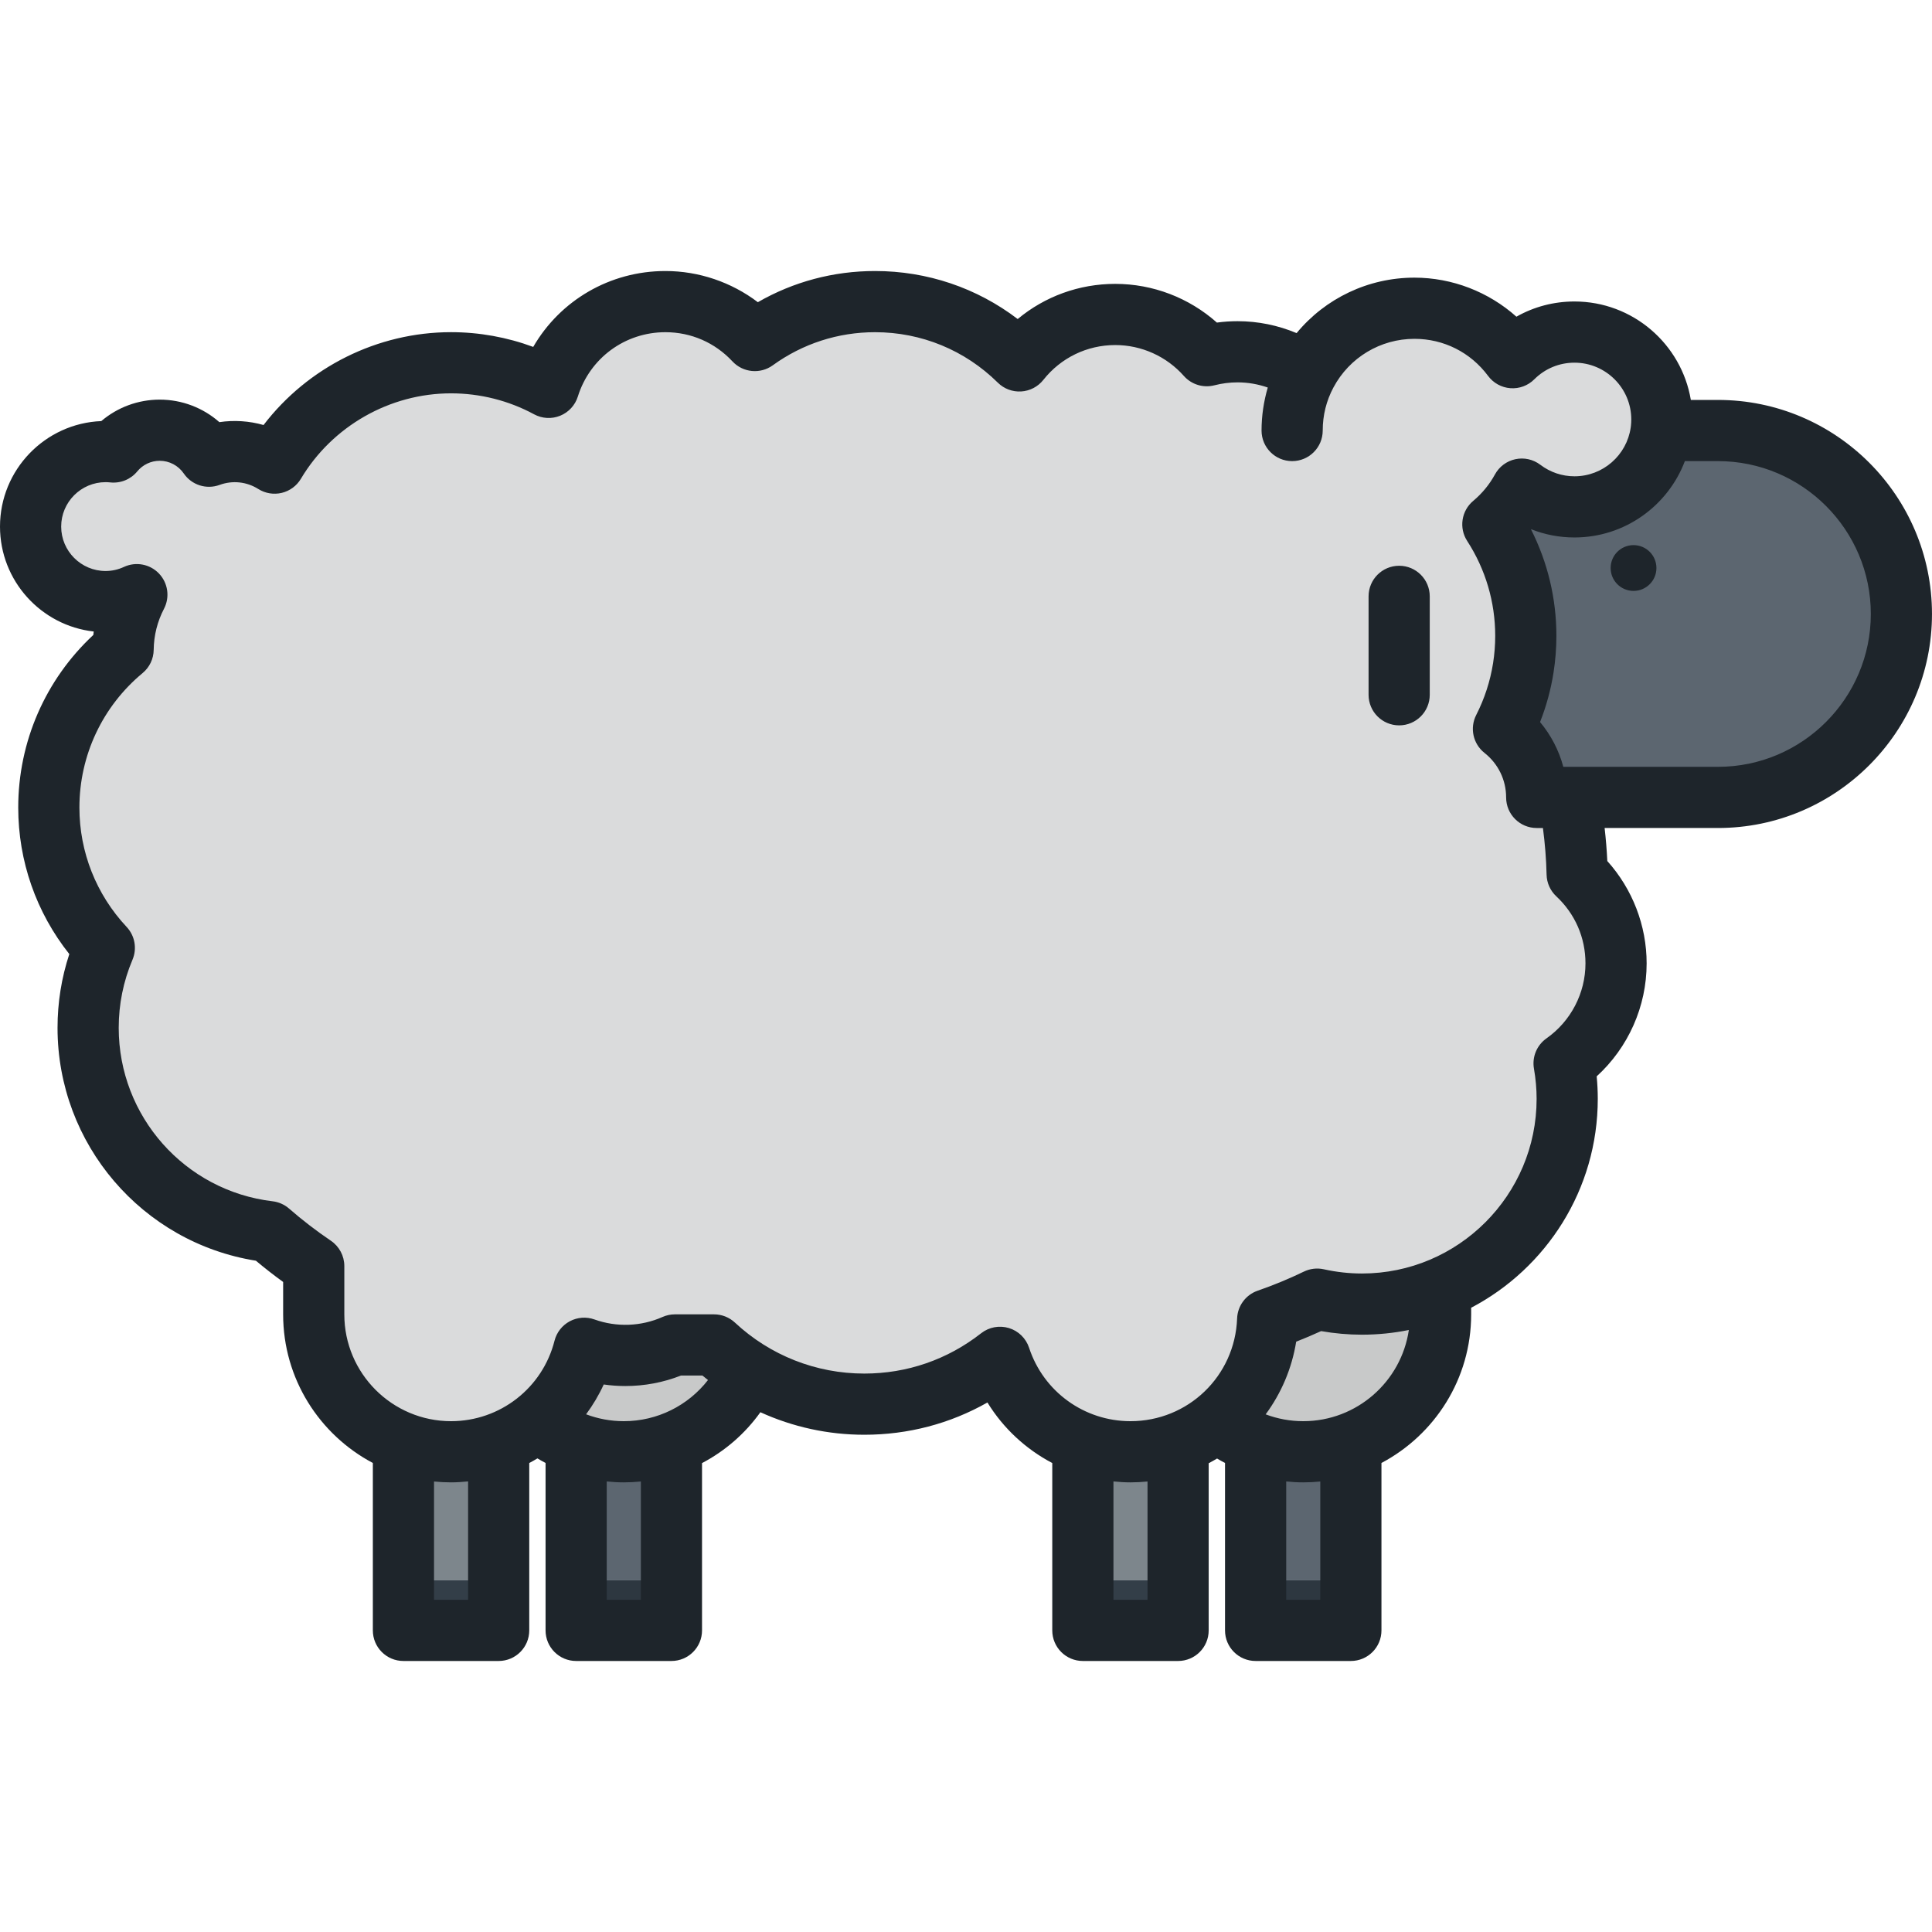
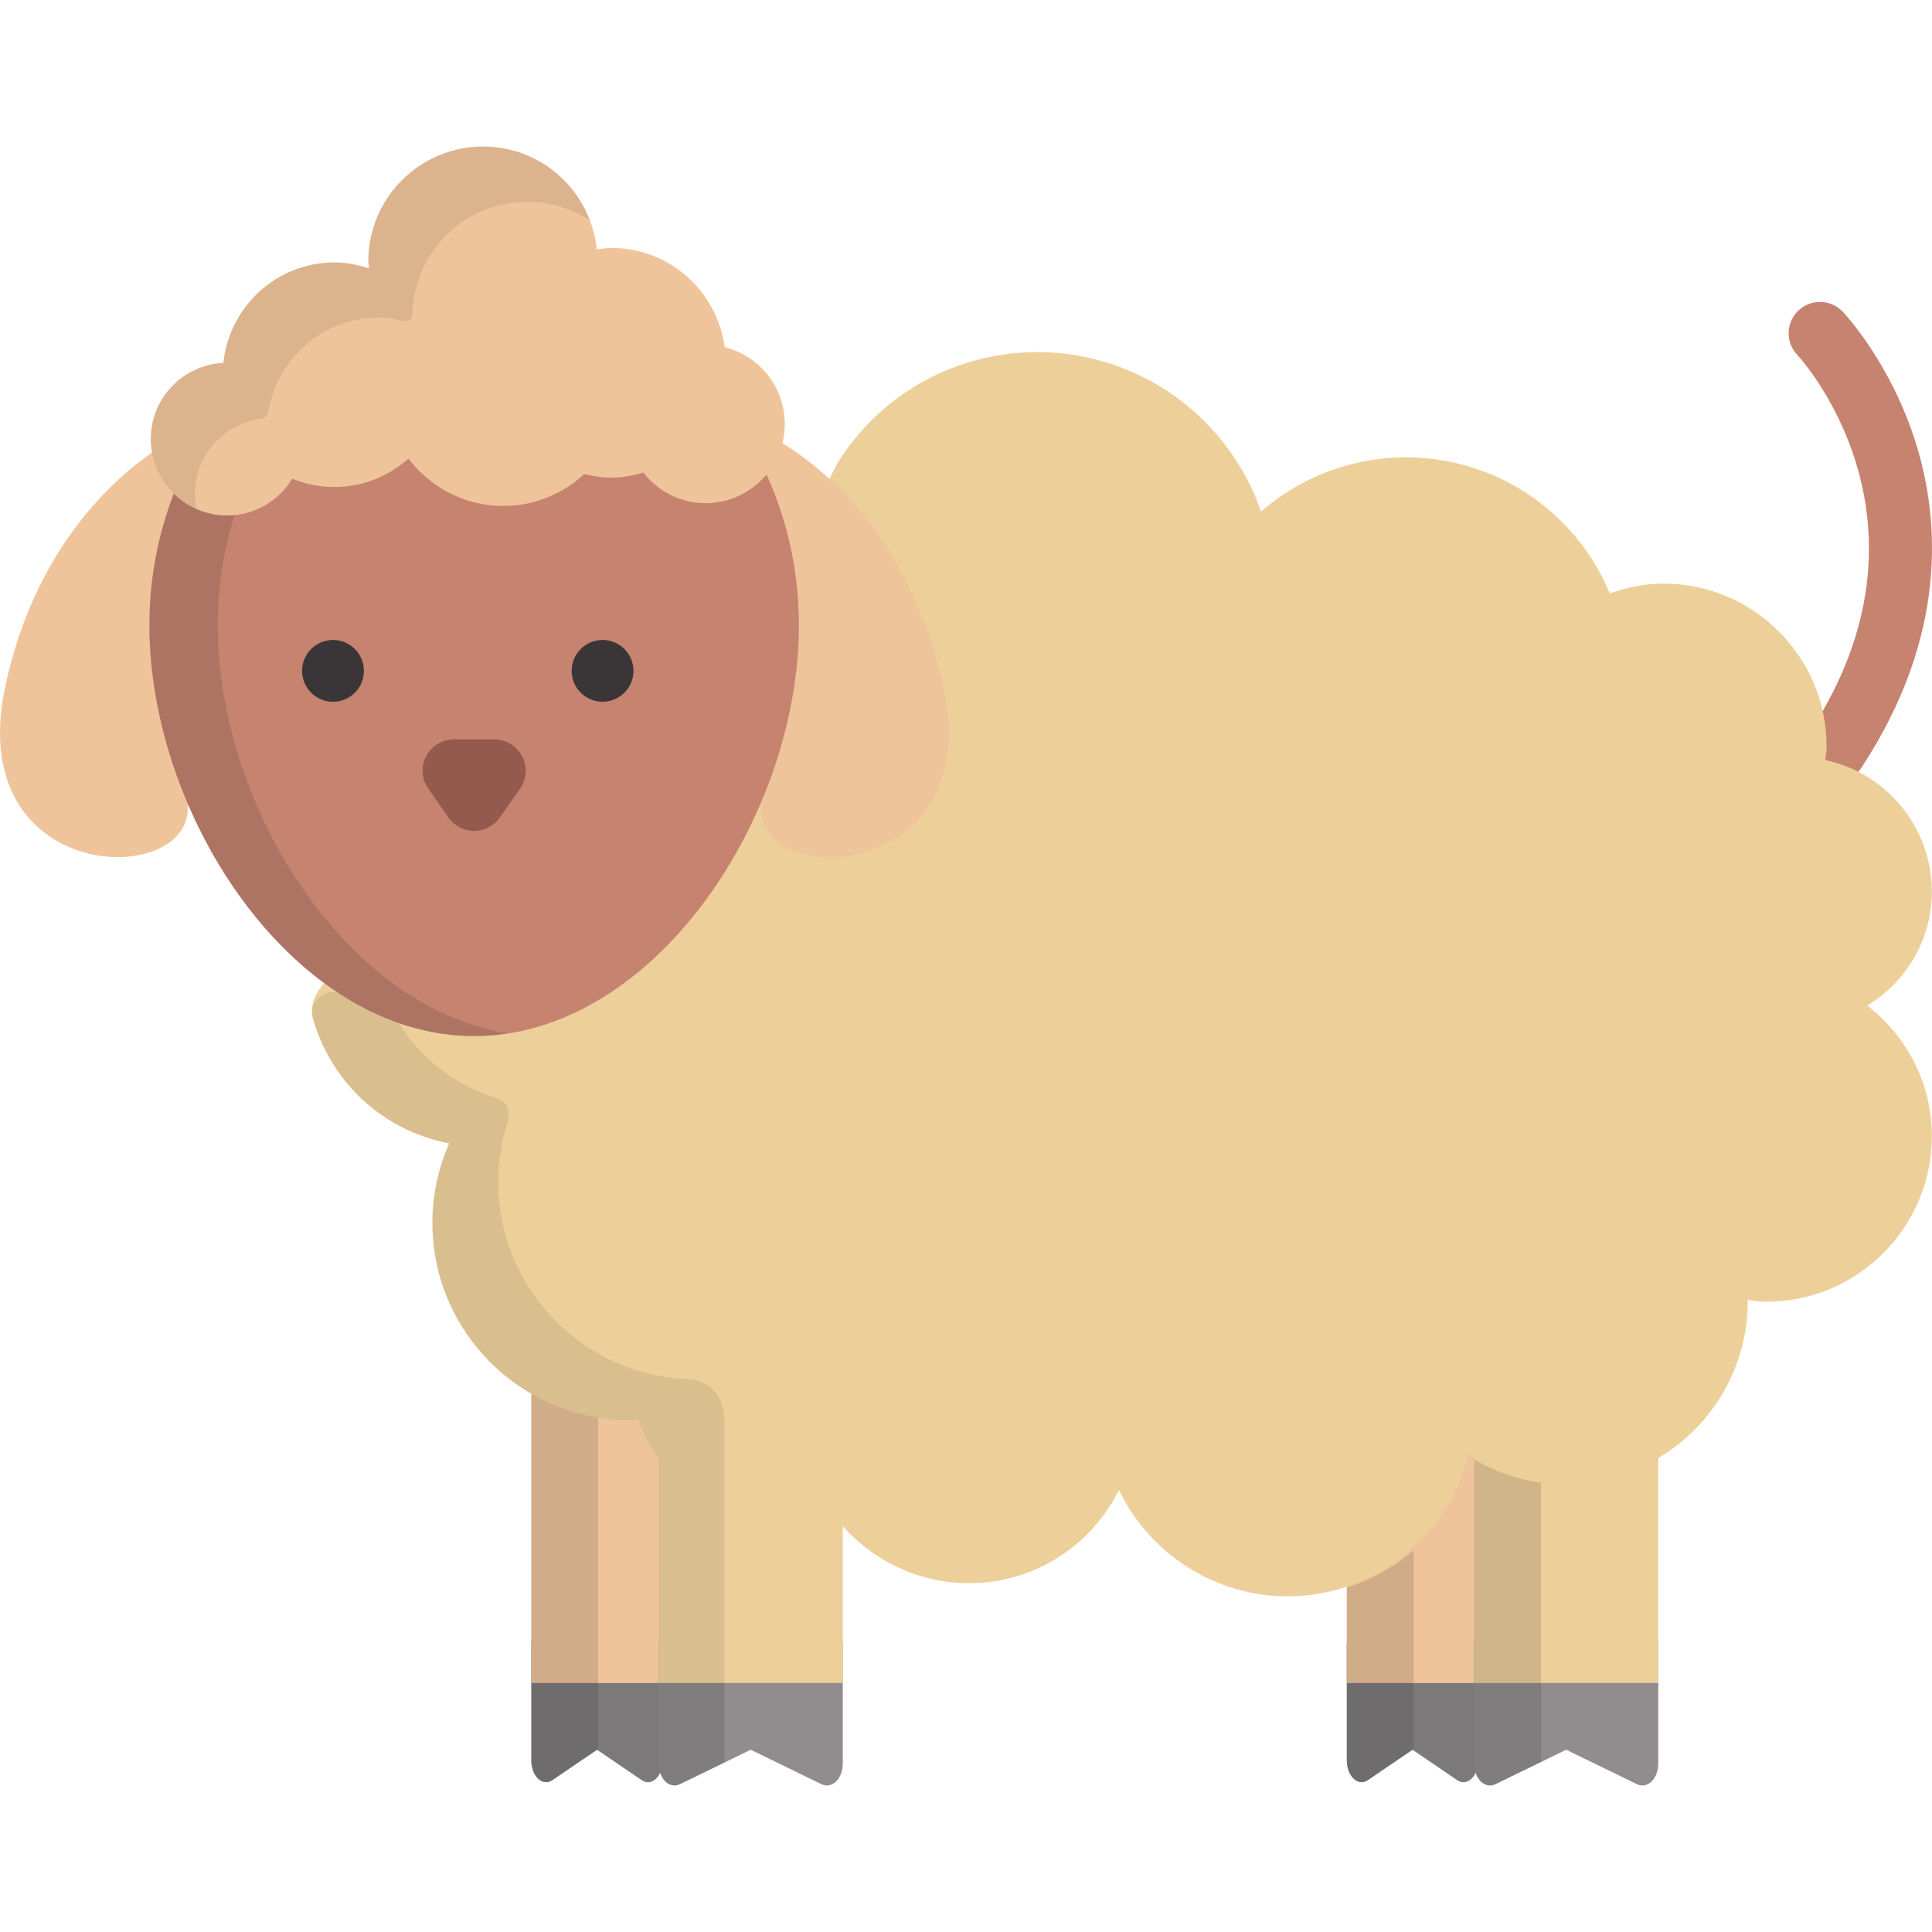
- <svg xmlns="http://www.w3.org/2000/svg" version="1.1" id="Layer_1" x="0px" y="0px" viewBox="0 0 512.001 512.001" style="enable-background:new 0 0 512.001 512.001;" xml:space="preserve">
-   <rect x="152.705" y="372.12" style="fill:#5C6670;" width="25.24" height="46.683" />
-   <rect x="152.705" y="418.802" style="fill:#2D3740;" width="25.24" height="10.03" />
-   <path style="fill:#C8C9C9;" d="M128.928,305.25c0-20.099,16.295-36.392,36.394-36.392c20.1,0,36.392,16.293,36.392,36.392v43.094  c0,20.1-16.292,36.392-36.392,36.392c-20.099,0-36.394-16.292-36.394-36.392V305.25z" />
-   <rect x="332.755" y="372.12" style="fill:#5C6670;" width="25.24" height="46.683" />
-   <rect x="332.755" y="418.802" style="fill:#2D3740;" width="25.24" height="10.03" />
-   <path style="fill:#C8C9C9;" d="M308.985,305.25c0-20.099,16.294-36.392,36.394-36.392s36.392,16.293,36.392,36.392v43.094  c0,20.1-16.292,36.392-36.392,36.392s-36.394-16.292-36.394-36.392V305.25z" />
-   <rect x="106.919" y="372.12" style="fill:#7D868C;" width="25.239" height="46.683" />
-   <rect x="106.919" y="418.802" style="fill:#333E48;" width="25.239" height="10.03" />
-   <path style="fill:#DADBDC;" d="M83.142,305.25c0-20.099,16.292-36.392,36.392-36.392s36.393,16.293,36.393,36.392v43.094  c0,20.1-16.293,36.392-36.393,36.392s-36.392-16.292-36.392-36.392C83.142,348.344,83.142,305.25,83.142,305.25z" />
-   <rect x="286.969" y="372.12" style="fill:#7D868C;" width="25.24" height="46.683" />
-   <rect x="286.969" y="418.802" style="fill:#333E48;" width="25.24" height="10.03" />
+ <svg xmlns="http://www.w3.org/2000/svg" version="1.1" id="Layer_1" x="0px" y="0px" viewBox="0 0 512 512" style="enable-background:new 0 0 512 512;" xml:space="preserve">
+   <path style="fill:#7C797B;" d="M387.827,430.187h-26.982c-2.173,0-3.933,2.585-3.933,5.773v30.566c0,1.969,0.683,3.807,1.817,4.867  c1.131,1.06,2.554,1.201,3.772,0.371l11.837-8.06l11.834,8.06c0.527,0.358,1.091,0.535,1.656,0.535c0.74,0,1.473-0.305,2.116-0.906  c1.132-1.06,1.818-2.897,1.818-4.867V435.96C391.76,432.772,389.999,430.187,387.827,430.187z" />
+   <path style="fill:#EFC49A;" d="M391.76,446.02v-65.269c-0.488-0.295-1.019-0.514-1.501-0.824  c-4.167,16.813-16.944,30.137-33.346,35.243v30.851H391.76z" />
+   <path style="opacity:0.15;fill:#231F20;enable-background:new    ;" d="M356.912,420.707v15.253v10.06v20.506  c0,1.969,0.683,3.807,1.817,4.867c1.131,1.06,2.554,1.201,3.772,0.371l11.837-8.06l0.299,0.204v-17.885v-15.833v-19.364  C369.528,415.24,363.522,418.65,356.912,420.707z" />
+   <path style="fill:#7C797B;" d="M171.72,430.187h-26.99c-2.173,0-3.936,2.585-3.936,5.773v30.566c0,1.969,0.686,3.807,1.819,4.867  c1.132,1.06,2.554,1.201,3.773,0.371l11.839-8.06l11.84,8.06c0.527,0.358,1.091,0.535,1.656,0.535c0.738,0,1.474-0.305,2.117-0.906  c1.133-1.06,1.819-2.897,1.819-4.867V435.96C175.655,432.772,173.892,430.187,171.72,430.187z" />
+   <path style="fill:#EFC49A;" d="M175.655,446.02v-62.832c-2.247-3.119-4.095-6.567-5.368-10.278c-0.77,0.034-1.53,0.116-2.304,0.116  c-9.969,0-19.258-2.843-27.19-7.688v31.665v49.019h34.862V446.02z" />
+   <path style="opacity:0.15;fill:#231F20;enable-background:new    ;" d="M140.794,368.659v28.342v38.959v10.06v20.506  c0,1.969,0.686,3.807,1.819,4.867c1.132,1.06,2.554,1.201,3.773,0.371l11.839-8.06l0.292,0.199v-17.882v-15.833v-33.186v-21.526  C152.13,374.286,146.153,371.931,140.794,368.659z" />
+   <path style="fill:#918D8F;" d="M435.245,430.187h-40.381c-2.327,0-4.211,2.585-4.211,5.773v31.436c0,1.873,0.665,3.632,1.782,4.716  c1.117,1.081,2.549,1.351,3.836,0.726l18.785-9.135l18.783,9.135c0.459,0.224,0.935,0.331,1.407,0.331  c0.861,0,1.711-0.361,2.431-1.057c1.117-1.083,1.782-2.842,1.782-4.716V435.96C439.458,432.772,437.572,430.187,435.245,430.187z" />
+   <path style="opacity:0.15;fill:#231F20;enable-background:new    ;" d="M396.27,472.837l12.105-5.886v-36.764h-13.511  c-2.327,0-4.211,2.585-4.211,5.773v31.436c0,1.873,0.665,3.632,1.782,4.716C393.551,473.192,394.983,473.462,396.27,472.837z" />
+   <path style="fill:#918D8F;" d="M219.132,430.187h-40.374c-2.326,0-4.21,2.585-4.21,5.773v31.436c0,1.873,0.665,3.632,1.781,4.716  c1.117,1.081,2.549,1.351,3.837,0.726l18.78-9.135l18.779,9.135c0.459,0.224,0.935,0.331,1.408,0.331  c0.858,0,1.709-0.361,2.429-1.057c1.117-1.083,1.781-2.842,1.781-4.716V435.96C223.343,432.772,221.458,430.187,219.132,430.187z" />
+   <g style="opacity:0.15;">
+     <path style="fill:#231F20;" d="M191.993,435.96c0-3.188,1.884-5.773,4.21-5.773h-17.446c-2.326,0-4.21,2.585-4.21,5.773v31.436   c0,1.873,0.665,3.632,1.781,4.716c1.117,1.081,2.549,1.351,3.837,0.726l11.829-5.753V435.96H191.993z" />
+   </g>
+   <path style="fill:#C6836F;" d="M486.279,207.301c-1.568,0-3.155-0.443-4.561-1.37c-3.833-2.522-4.893-7.675-2.37-11.506  c37.379-56.77-2.644-99.947-3.053-100.375c-3.162-3.324-3.033-8.582,0.292-11.746c3.323-3.161,8.582-3.031,11.745,0.292  c0.517,0.545,12.765,13.583,19.438,34.987c6.167,19.778,8.65,50.75-14.546,85.978C491.628,205.987,488.98,207.301,486.279,207.301z" />
+   <path style="fill:#EDCF9A;" d="M494.831,266.494c10.722-6.545,17.123-17.862,17.123-30.27c0-16.73-11.877-31.361-28.243-34.785  c0.039-0.459,0.1-0.908,0.164-1.376c0.1-0.735,0.195-1.431,0.195-2.177c0-23.834-19.39-43.223-43.222-43.223  c-4.627,0-9.288,0.85-14.248,2.596l0,0c-9.127-21.905-30.348-36.06-54.066-36.06c-14.062,0-27.681,5.103-38.348,14.37  c-8.745-25.272-32.558-42.252-59.253-42.252c-21.704,0-41.544,11.033-53.075,29.514c-0.179,0.288-0.327,0.587-0.447,0.894  l-29.416,58.799l-52.683,54.829c0,0-61.43,14.356-56.376,32.654c0.081,0.292,0.175,0.577,0.279,0.856  c5.104,16.598,18.745,28.88,35.831,32.139c-2.954,6.699-4.453,13.786-4.453,21.062c0,28.83,23.455,52.285,52.285,52.285  c0.457,0,0.909-0.027,1.454-0.065c0.286-0.019,0.573-0.039,0.85-0.052h0.001c1.228,3.582,3.034,7.039,5.367,10.278l0.001,59.509  h48.796V404.41c8.469,9.631,20.666,15.155,33.461,15.155c16.853,0,32.079-9.466,39.737-24.704l0,0  c8.19,17.127,25.704,28.192,44.62,28.192c22.774,0,42.507-15.456,47.988-37.589c0.032,0.022,0.066,0.042,0.102,0.064  c0.21,0.13,0.441,0.254,0.718,0.392c0.234,0.12,0.467,0.24,0.681,0.368v59.732h48.807v-59.64  c14.568-8.602,23.65-24.413,23.701-41.264c0-0.136-0.004-0.272-0.016-0.408c-0.004-0.08-0.011-0.152-0.011-0.223  c0.483,0.053,0.96,0.117,1.443,0.184c1.117,0.151,2.271,0.307,3.459,0.307c24.217,0,43.919-19.702,43.919-43.919  C511.955,287.541,505.713,274.943,494.831,266.494z" />
  <g>
-     <path style="fill:#DADBDC;" d="M263.198,305.25c0-20.099,16.294-36.392,36.394-36.392c20.099,0,36.393,16.293,36.393,36.392v43.094   c0,20.1-16.294,36.392-36.393,36.392c-20.1,0-36.394-16.292-36.394-36.392L263.198,305.25L263.198,305.25z" />
-     <path style="fill:#DADBDC;" d="M428.274,255.301c0-9.354-3.968-17.778-10.307-23.695c-0.954-42.753-23.893-80.077-57.958-101.125   c0.239-1.582,0.362-3.2,0.362-4.851c0-17.898-14.511-32.408-32.409-32.408c-2.815,0-5.547,0.362-8.151,1.034   c-5.936-6.698-14.603-10.923-24.256-10.923c-10.306,0-19.483,4.814-25.419,12.313c-9.826-9.716-23.33-15.719-38.242-15.719   c-11.9,0-22.899,3.832-31.857,10.316c-5.916-6.343-14.341-10.316-23.7-10.316c-14.529,0-26.824,9.562-30.939,22.736   c-7.694-4.166-16.503-6.532-25.866-6.532c-19.885,0-37.271,10.671-46.758,26.602c-3.063-1.93-6.679-3.063-10.565-3.063   c-2.401,0-4.691,0.447-6.82,1.229c-2.85-4.159-7.634-6.893-13.057-6.893c-4.927,0-9.324,2.251-12.227,5.783   c-0.697-0.076-1.404-0.118-2.122-0.118c-10.977,0-19.878,8.901-19.878,19.878c0,10.977,8.9,19.879,19.878,19.879   c2.964,0,5.762-0.67,8.285-1.839c-2.267,4.36-3.581,9.295-3.645,14.533c-12.026,9.98-19.687,25.035-19.687,41.882   c0,14.383,5.593,27.454,14.706,37.181c-2.762,6.517-4.29,13.686-4.29,21.21c0,27.855,20.94,50.805,47.932,54.005   c21.444,18.696,49.48,30.021,80.162,30.021h1.135c4.016,1.782,8.459,2.782,13.136,2.782c4.678,0,9.12-1,13.137-2.782h10.372   c10.431,9.73,24.426,15.694,39.817,15.694c15.393,0,29.383-5.964,39.817-15.694h27.097c19.036,0,37.054-4.36,53.11-12.136   c3.819,0.847,7.781,1.312,11.856,1.312c30.044,0,54.4-24.356,54.4-54.401c0-3.205-0.294-6.338-0.826-9.388   C422.828,275.945,428.274,266.26,428.274,255.301z" />
+     <path style="fill:#EFC49A;" d="M209.921,167.92c0-15.187-3.572-29.418-9.755-41.951c-0.041,0.041-0.089,0.065-0.132,0.099   c2.722-2.556,4.699-5.873,5.709-9.59c9.978,5.767,35.424,24.099,44.248,65.453c11.077,51.867-47.791,53.626-48.381,32.647   c-0.032-1.243-0.147-2.484-0.327-3.758C206.758,196.937,209.921,182.167,209.921,167.92z" />
+     <path style="fill:#EFC49A;" d="M1.386,181.929c7.851-36.755,28.806-55.308,40.389-63.035c0.942,4.746,3.602,8.815,7.263,11.7   c-0.007,0-0.016,0-0.016,0c-4.869,11.371-7.638,23.984-7.638,37.325c0,14.305,3.178,29.14,8.7,43.062   c-0.162,1.201-0.292,2.409-0.316,3.595C49.178,235.556-9.684,233.797,1.386,181.929z" />
  </g>
-   <path style="fill:#5C6670;" d="M455.279,114.094c26.85,0,48.615,21.764,48.615,48.616c0,26.846-21.765,48.614-48.615,48.614h-57.564  c-26.849,0-48.614-21.768-48.614-48.614c0-26.853,21.765-48.616,48.614-48.616H455.279z" />
-   <path style="fill:#DADBDC;" d="M417.25,88.003c-6.398,0-12.188,2.596-16.379,6.786c-5.906-7.951-15.366-13.103-26.032-13.103  c-17.899,0-32.409,14.51-32.409,32.408c0,0.177,0.012,0.353,0.014,0.529c-26.488,3.661-46.889,26.377-46.889,53.87  c0,30.045,24.355,54.399,54.399,54.399c4.568,0,8.998-0.569,13.235-1.629c3.724,7.811,11.668,13.222,20.895,13.222  c12.793,0,23.163-10.372,23.163-23.162c0-7.368-3.451-13.919-8.814-18.16c3.779-7.409,5.921-15.788,5.921-24.672  c0-10.894-3.216-21.03-8.729-29.539c3.102-2.596,5.713-5.761,7.668-9.337c3.886,2.944,8.71,4.709,13.958,4.709  c12.792,0,23.163-10.372,23.163-23.163C440.413,98.375,430.042,88.003,417.25,88.003z" />
-   <path style="fill:#1E252B;" d="M455.279,105.987h-7.188c-2.475-14.786-15.362-26.091-30.84-26.091c-5.478,0-10.742,1.4-15.383,4.031  c-7.369-6.578-17.016-10.348-27.028-10.348c-12.239,0-23.616,5.483-31.227,14.698c-4.923-2.066-10.216-3.159-15.65-3.159  c-1.831,0-3.661,0.123-5.472,0.37c-7.379-6.567-16.961-10.258-26.935-10.258c-9.586,0-18.658,3.325-25.856,9.316  c-10.823-8.252-23.982-12.723-37.804-12.723c-11.015,0-21.631,2.839-31.059,8.261c-7.001-5.307-15.628-8.261-24.498-8.261  c-14.732,0-27.905,7.804-35.031,20.112c-6.935-2.57-14.33-3.907-21.774-3.907c-19.503,0-37.953,9.276-49.691,24.607  c-3.771-1.075-7.791-1.351-11.707-0.763c-4.32-3.805-9.92-5.967-15.804-5.967c-5.74,0-11.197,2.035-15.488,5.688  C11.94,112.188,0,124.501,0,139.549c0,14.368,10.884,26.241,24.84,27.81c-0.039,0.302-0.073,0.606-0.106,0.91  c-12.693,11.818-19.903,28.289-19.903,45.737c0,14.201,4.774,27.806,13.538,38.833c-2.073,6.286-3.122,12.844-3.122,19.558  c0,30.804,22.427,56.896,52.571,61.707c2.325,1.95,4.739,3.833,7.217,5.631v8.61c0,17.055,9.651,31.892,23.773,39.359v44.369  c0,4.478,3.628,8.106,8.106,8.106h25.239c4.478,0,8.106-3.628,8.106-8.106v-44.359c0.735-0.386,1.455-0.797,2.165-1.224  c0.707,0.425,1.427,0.827,2.156,1.211v44.372c0,4.478,3.628,8.106,8.106,8.106h25.253c4.478,0,8.106-3.628,8.106-8.106v-44.338  c6.091-3.2,11.403-7.796,15.466-13.479c8.56,3.899,17.916,5.969,27.532,5.969c11.615,0,22.732-2.931,32.639-8.55  c4.208,6.857,10.175,12.362,17.18,16.045v44.353c0,4.478,3.628,8.106,8.106,8.106h25.24c4.478,0,8.106-3.628,8.106-8.106v-44.302  c0.754-0.395,1.496-0.811,2.223-1.246c0.692,0.413,1.394,0.805,2.106,1.18v44.368c0,4.478,3.628,8.106,8.106,8.106h25.245  c4.478,0,8.106-3.628,8.106-8.106v-44.369c14.121-7.467,23.773-22.304,23.773-39.359v-1.774  c19.926-10.462,33.555-31.349,33.555-55.373c0-1.965-0.097-3.954-0.292-5.951c8.368-7.631,13.241-18.496,13.241-29.946  c0-10.01-3.761-19.71-10.422-27.115c-0.138-2.926-0.382-5.849-0.714-8.757h30.034c31.276,0,56.722-25.445,56.722-56.721  C512,131.433,486.555,105.987,455.279,105.987z M124.048,423.966h-9.026v-31.352c1.484,0.151,2.99,0.228,4.513,0.228  c1.523,0,3.024-0.105,4.514-0.254C124.048,392.588,124.048,423.966,124.048,423.966z M169.835,423.966h-9.04v-31.365  c1.5,0.154,3.01,0.242,4.528,0.242c1.52,0,3.025-0.083,4.514-0.233v31.356H169.835z M165.321,376.629  c-3.484,0-6.845-0.632-9.999-1.824c1.807-2.445,3.382-5.084,4.67-7.902c1.893,0.272,3.805,0.409,5.726,0.409  c5.093,0,10.049-0.935,14.757-2.782h5.675c0.484,0.41,0.982,0.8,1.476,1.194C182.353,372.503,174.197,376.629,165.321,376.629z   M304.104,423.966h-9.027v-31.373c1.489,0.15,2.993,0.251,4.515,0.251c1.524,0,3.029-0.083,4.513-0.231V423.966z M349.891,423.966  h-9.032v-31.365c1.498,0.154,3.006,0.242,4.52,0.242c1.523,0,3.029-0.077,4.513-0.228v31.35H349.891z M345.378,376.629  c-3.47,0-6.82-0.626-9.964-1.81c4.095-5.551,6.936-12.102,8.089-19.259c2.236-0.878,4.442-1.813,6.606-2.803  c3.591,0.63,7.218,0.949,10.815,0.949c4.256,0,8.415-0.43,12.435-1.245C371.361,366.114,359.578,376.629,345.378,376.629z   M409.832,275.183c-2.564,1.806-3.857,4.928-3.318,8.018c0.468,2.689,0.705,5.381,0.705,7.998c0,25.527-20.768,46.294-46.293,46.294  c-3.355,0-6.752-0.377-10.1-1.12c-1.782-0.396-3.647-0.178-5.291,0.618c-3.924,1.901-8.042,3.603-12.241,5.058  c-3.16,1.095-5.323,4.019-5.446,7.361c-0.564,15.263-12.976,27.219-28.257,27.219c-12.253,0-23.052-7.818-26.872-19.453  c-0.825-2.511-2.821-4.462-5.349-5.228c-2.534-0.767-5.274-0.253-7.353,1.376c-8.923,6.991-19.633,10.687-30.971,10.687  c-12.766,0-24.943-4.799-34.288-13.515c-1.501-1.4-3.477-2.179-5.529-2.179h-10.372c-1.133,0-2.254,0.238-3.289,0.697  c-5.653,2.511-12.132,2.768-18.023,0.659c-2.15-0.771-4.526-0.599-6.545,0.477c-2.016,1.073-3.487,2.95-4.047,5.164  c-3.178,12.549-14.453,21.315-27.419,21.315c-15.597,0-28.285-12.688-28.285-28.285V335.52c0-2.69-1.334-5.204-3.563-6.713  c-3.875-2.623-7.601-5.488-11.072-8.515c-1.23-1.071-2.753-1.748-4.373-1.94c-23.248-2.756-40.78-22.512-40.78-45.955  c0-6.264,1.228-12.335,3.647-18.047c1.252-2.953,0.645-6.365-1.549-8.705c-8.071-8.614-12.515-19.85-12.515-31.638  c0-13.816,6.107-26.808,16.757-35.645c1.83-1.518,2.901-3.762,2.929-6.14c0.046-3.829,0.965-7.495,2.732-10.893  c1.599-3.078,1.064-6.831-1.332-9.339c-2.397-2.508-6.12-3.213-9.268-1.756c-1.558,0.722-3.199,1.088-4.878,1.088  c-6.491,0-11.772-5.281-11.772-11.773c0-6.491,5.281-11.772,11.772-11.772c0.396,0,0.814,0.023,1.242,0.07  c2.719,0.288,5.404-0.799,7.141-2.911c1.474-1.794,3.649-2.823,5.964-2.823c2.543,0,4.924,1.259,6.371,3.368  c2.095,3.059,5.998,4.304,9.478,3.03c3.493-1.28,7.237-0.832,10.274,1.081c1.85,1.165,4.09,1.533,6.215,1.025  c2.126-0.511,3.954-1.858,5.072-3.735c8.316-13.967,23.564-22.643,39.792-22.643c7.686,0,15.295,1.92,22.005,5.553  c2.133,1.154,4.665,1.295,6.912,0.383c2.245-0.912,3.964-2.78,4.687-5.093c3.184-10.197,12.508-17.046,23.201-17.046  c6.806,0,13.118,2.749,17.77,7.738c2.791,2.991,7.369,3.434,10.682,1.038c7.931-5.742,17.304-8.776,27.104-8.776  c12.261,0,23.818,4.751,32.542,13.377c1.64,1.621,3.889,2.467,6.192,2.327c2.301-0.141,4.434-1.253,5.865-3.061  c4.647-5.87,11.594-9.237,19.062-9.237c6.945,0,13.575,2.986,18.189,8.194c2.02,2.278,5.146,3.232,8.094,2.472  c1.997-0.514,4.058-0.777,6.124-0.777c2.761,0,5.458,0.476,8.012,1.368c-1.078,3.689-1.65,7.531-1.65,11.396  c0,4.478,3.628,8.106,8.106,8.106c4.477,0,8.106-3.628,8.106-8.106c0-4.045,0.957-7.887,2.843-11.419  c4.242-7.947,12.465-12.882,21.459-12.882c7.767,0,14.884,3.583,19.525,9.832c1.405,1.892,3.564,3.078,5.913,3.25  c2.355,0.173,4.66-0.685,6.325-2.351c2.848-2.846,6.63-4.413,10.65-4.413c8.302,0,15.056,6.753,15.056,15.055  c0,0.559-0.03,1.11-0.09,1.653c-0.026,0.164-0.048,0.33-0.064,0.496c-1.046,7.288-7.33,12.907-14.903,12.907  c-3.283,0-6.417-1.059-9.063-3.064c-1.88-1.426-4.29-1.964-6.594-1.465c-2.308,0.494-4.285,1.968-5.415,4.038  c-1.462,2.676-3.4,5.034-5.757,7.007c-3.141,2.629-3.827,7.187-1.6,10.625c4.857,7.496,7.426,16.186,7.426,25.13  c0,2.429-0.19,4.864-0.564,7.239c-0.756,4.787-2.261,9.413-4.473,13.751c-1.755,3.443-0.837,7.645,2.194,10.042  c3.645,2.882,5.736,7.183,5.736,11.8c0,4.478,3.63,8.106,8.106,8.106h1.648c0.536,4.092,0.875,8.224,0.968,12.358  c0.049,2.183,0.976,4.256,2.574,5.746c4.986,4.653,7.731,10.963,7.731,17.768C420.168,263.192,416.304,270.624,409.832,275.183z   M455.279,203.218h-40.985c-1.163-4.35-3.259-8.393-6.161-11.868c1.661-4.218,2.857-8.6,3.565-13.089  c0.507-3.209,0.763-6.495,0.763-9.767c0-9.854-2.309-19.482-6.723-28.193l0.041-0.048c3.621,1.439,7.491,2.182,11.471,2.182  c13.358,0,24.789-8.422,29.258-20.234h8.77c22.336,0,40.509,18.173,40.509,40.51C495.787,185.046,477.616,203.218,455.279,203.218z   M370.792,149.933c-4.478,0-8.106,3.628-8.106,8.106v26.084c0,4.478,3.628,8.106,8.106,8.106s8.107-3.628,8.107-8.106V158.04  C378.898,153.562,375.269,149.933,370.792,149.933z M432.903,144.463c-3.35,0-6.066,2.716-6.066,6.068s2.717,6.067,6.066,6.067  c3.354,0,6.069-2.716,6.069-6.067C438.973,147.179,436.256,144.463,432.903,144.463z" />
+   <g>
+     <path style="opacity:0.1;fill:#231F20;enable-background:new    ;" d="M191.993,377.274c0-0.011-0.001-0.021-0.001-0.032v-0.413   c-0.001-0.409-0.018-0.801-0.042-1.181c-0.011-0.016-0.021-0.032-0.031-0.048c-0.407-4.839-2.558-7.363-4.715-8.671l0,0   l-0.002-0.002c-2.394-1.45-4.786-1.412-4.786-1.412l0.038-0.013c-27.966-0.989-50.416-24.033-50.416-52.237   c0-5.415,0.833-10.724,2.475-15.848c0.002-0.011,0.004-0.019,0.007-0.029c1.162-4.455-1.526-5.908-2.661-6.316   c-0.142-0.042-0.282-0.086-0.424-0.13c-0.034-0.008-0.054-0.012-0.054-0.012l0.008-0.003c-10.844-3.35-19.948-10.455-25.813-19.958   c-4.839-1.752-9.623-4.133-14.325-7.151c-1.94-1.244-4.449-1.158-6.299,0.218c-1.85,1.376-2.653,3.755-2.016,5.971   c4.891,17.038,18.727,29.681,36.11,32.995c-2.954,6.699-4.453,13.786-4.453,21.062c0,28.83,23.455,52.285,52.285,52.285   c0.457,0,0.909-0.027,1.454-0.065c0.286-0.019,0.573-0.039,0.85-0.052h0.001c1.228,3.582,3.034,7.039,5.367,10.278l0.001,59.509   h17.446l-0.001-68.746L191.993,377.274z" />
+     <path style="opacity:0.15;fill:#231F20;enable-background:new    ;" d="M390.652,386.736v59.283h17.723v-53.087   C401.978,392.041,395.985,389.891,390.652,386.736z" />
+   </g>
+   <path style="fill:#C6836F;" d="M59.938,131.97c7.353,0,13.733-3.953,17.314-9.786c0.174,0.068,0.374,0.092,0.551,0.158  c1.31,0.51,2.678,0.91,4.078,1.243c0.393,0.085,0.769,0.193,1.16,0.267c1.761,0.337,3.563,0.552,5.425,0.552  c7.576,0,14.409-2.903,19.681-7.552c5.832,7.601,14.919,12.591,25.239,12.591c8.334,0,15.843-3.262,21.534-8.491  c2.328,0.566,4.732,0.957,7.234,0.957c2.987,0,5.866-0.442,8.587-1.243c3.855,4.857,9.744,8.035,16.437,8.035  c5.655,0,10.778-2.262,14.576-5.899c6.315,12.8,9.962,27.335,9.962,42.846c0,50.978-38.531,108.925-86.067,108.925  c-47.53,0-86.062-57.946-86.062-108.925c0-13.625,2.829-26.509,7.801-38.121C50.842,130.253,55.166,131.97,59.938,131.97z" />
+   <g style="opacity:0.15;">
+     <path style="fill:#231F20;" d="M57.689,165.647c0-12.058,2.218-23.532,6.174-34.062c-1.269,0.251-2.581,0.387-3.926,0.387   c-4.772,0-9.096-1.718-12.549-4.446c-4.972,11.613-7.801,24.496-7.801,38.121c0,50.978,38.532,108.925,86.062,108.925   c3.058,0,6.077-0.244,9.051-0.707C91.425,267.144,57.689,213.347,57.689,165.647z" />
+   </g>
+   <path style="fill:#EFC49A;" d="M59.196,96.161c1.595-14.942,14.094-26.612,29.445-26.612c3.217,0,6.256,0.64,9.149,1.578  c-0.032-0.623-0.182-1.221-0.182-1.861c0-16.811,13.63-30.435,30.433-30.435c15.733,0,28.522,11.961,30.127,27.268  c1.286-0.157,2.551-0.39,3.872-0.39c15.399,0,27.982,11.469,30.025,26.294c9.126,2.303,15.906,10.49,15.906,20.329  c0,11.603-9.407,21.019-21.009,21.019c-6.715,0-12.623-3.208-16.473-8.103c-2.692,0.781-5.501,1.337-8.45,1.337  c-2.492,0-4.887-0.39-7.206-0.954c-5.669,5.209-13.148,8.459-21.45,8.459c-10.279,0-19.33-4.97-25.138-12.541  c-5.253,4.631-12.059,7.522-19.605,7.522c-3.957,0-7.722-0.806-11.17-2.21c-3.567,5.809-9.922,9.747-17.245,9.747  c-11.202,0-20.269-9.083-20.269-20.278C39.956,105.502,48.492,96.708,59.196,96.161z" />
+   <g>
+     <path style="fill:#3A3637;" d="M96.44,177.794c0,4.518-3.665,8.183-8.195,8.183c-4.526,0-8.189-3.665-8.189-8.183   c0-4.527,3.663-8.192,8.189-8.192C92.775,169.601,96.44,173.267,96.44,177.794z" />
+     <path style="fill:#3A3637;" d="M167.876,177.787c0,4.517-3.665,8.183-8.192,8.183c-4.528,0-8.192-3.666-8.192-8.183   c0-4.528,3.665-8.192,8.192-8.192S167.876,173.258,167.876,177.787z" />
+   </g>
+   <path style="fill:#935A4D;" d="M125.651,220.198c-2.709,0-5.249-1.321-6.804-3.541l-5.35-7.638  c-1.777-2.538-1.995-5.853-0.565-8.602c1.431-2.747,4.27-4.472,7.369-4.472H131c3.099,0,5.939,1.725,7.369,4.472  c1.43,2.748,1.213,6.064-0.565,8.602l-5.35,7.638C130.902,218.875,128.362,220.198,125.651,220.198z" />
+   <path style="opacity:0.1;fill:#231F20;enable-background:new    ;" d="M128.041,38.832c-16.803,0-30.433,13.624-30.433,30.435  c0,0.64,0.15,1.238,0.182,1.861c-2.892-0.938-5.932-1.578-9.149-1.578c-15.351,0-27.85,11.669-29.445,26.612  c-10.704,0.547-19.239,9.341-19.239,20.169c0,8.273,4.958,15.381,12.065,18.533c-0.245-1.258-0.381-2.555-0.381-3.886  c0-10.163,7.518-18.531,17.291-19.974l-0.001-0.002c0,0,1.82-0.069,2.183-1.907c0.004-0.021,0.009-0.028,0.013-0.045  c2.352-14.087,14.456-24.852,29.197-24.852c2.2,0,4.31,0.315,6.351,0.803l-0.013-0.02c0,0,2.453,0.798,2.64-1.872  c0.003-0.033,0.009-0.053,0.012-0.084c0.473-16.398,13.907-29.545,30.41-29.545c6.162,0,11.869,1.841,16.632,4.992  C152.023,47,141.039,38.832,128.041,38.832z" />
  <g>
</g>
  <g>
</g>
  <g>
</g>
  <g>
</g>
  <g>
</g>
  <g>
</g>
  <g>
</g>
  <g>
</g>
  <g>
</g>
  <g>
</g>
  <g>
</g>
  <g>
</g>
  <g>
</g>
  <g>
</g>
  <g>
</g>
</svg>
